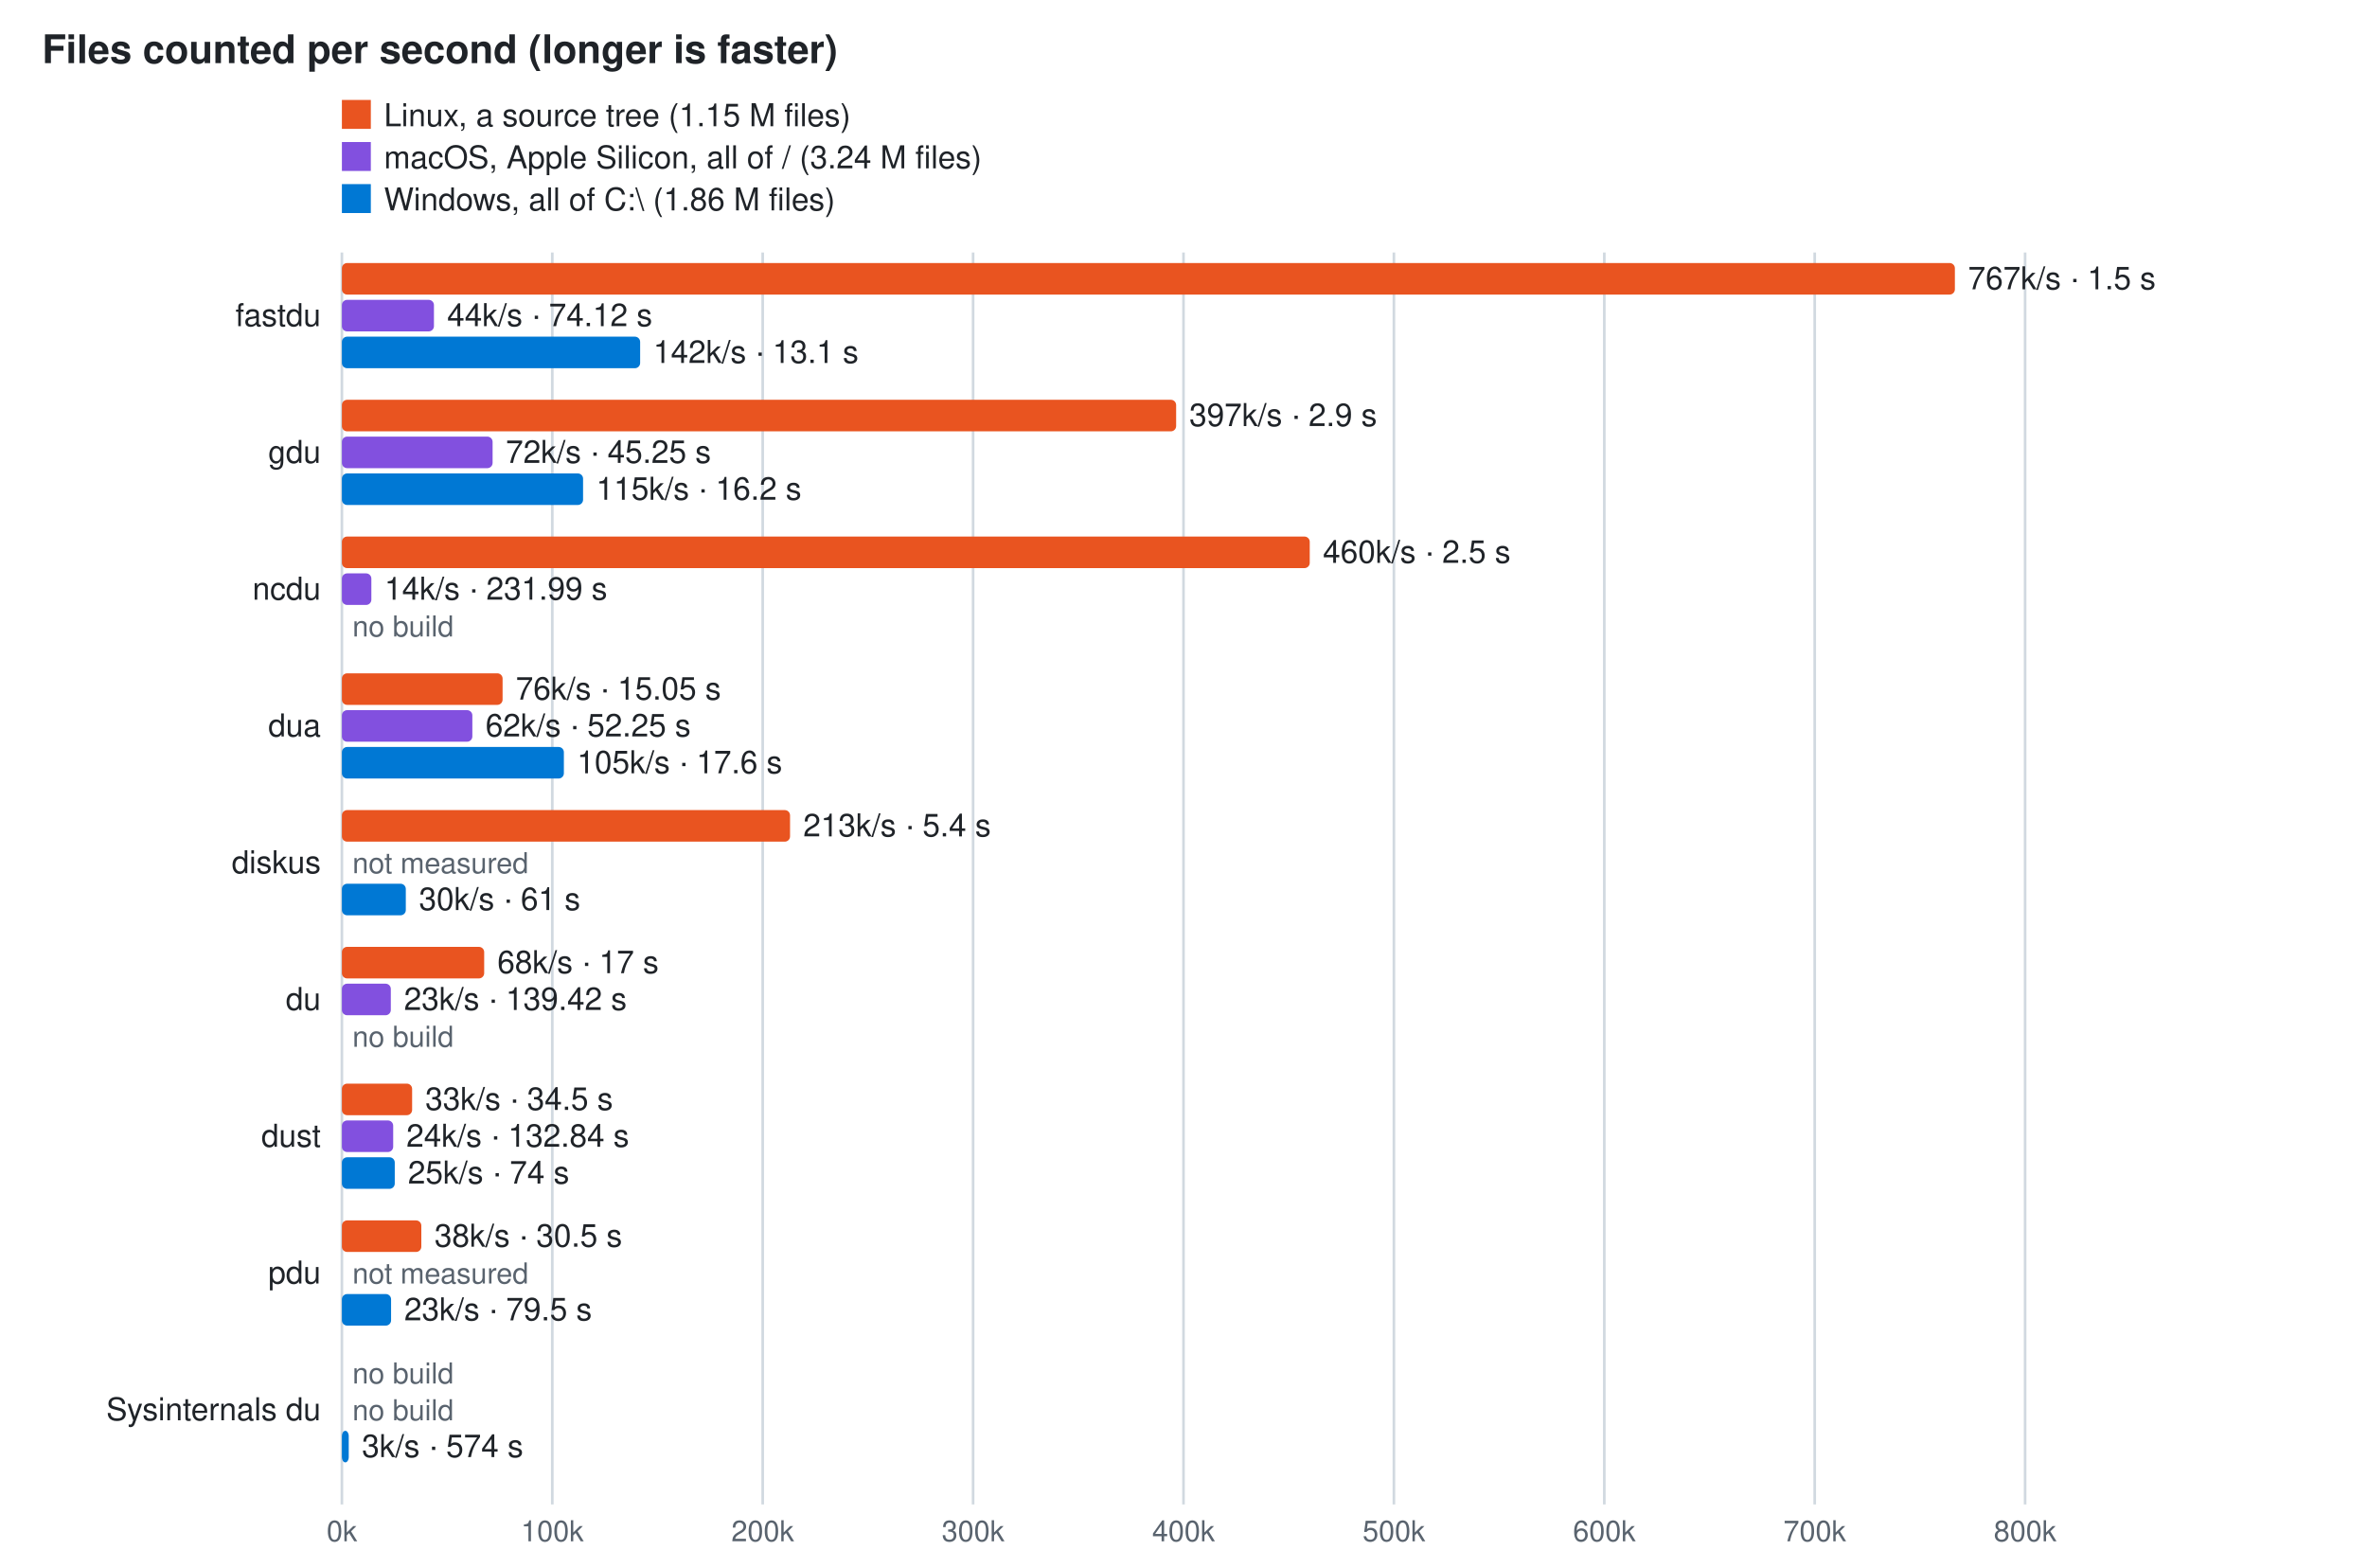
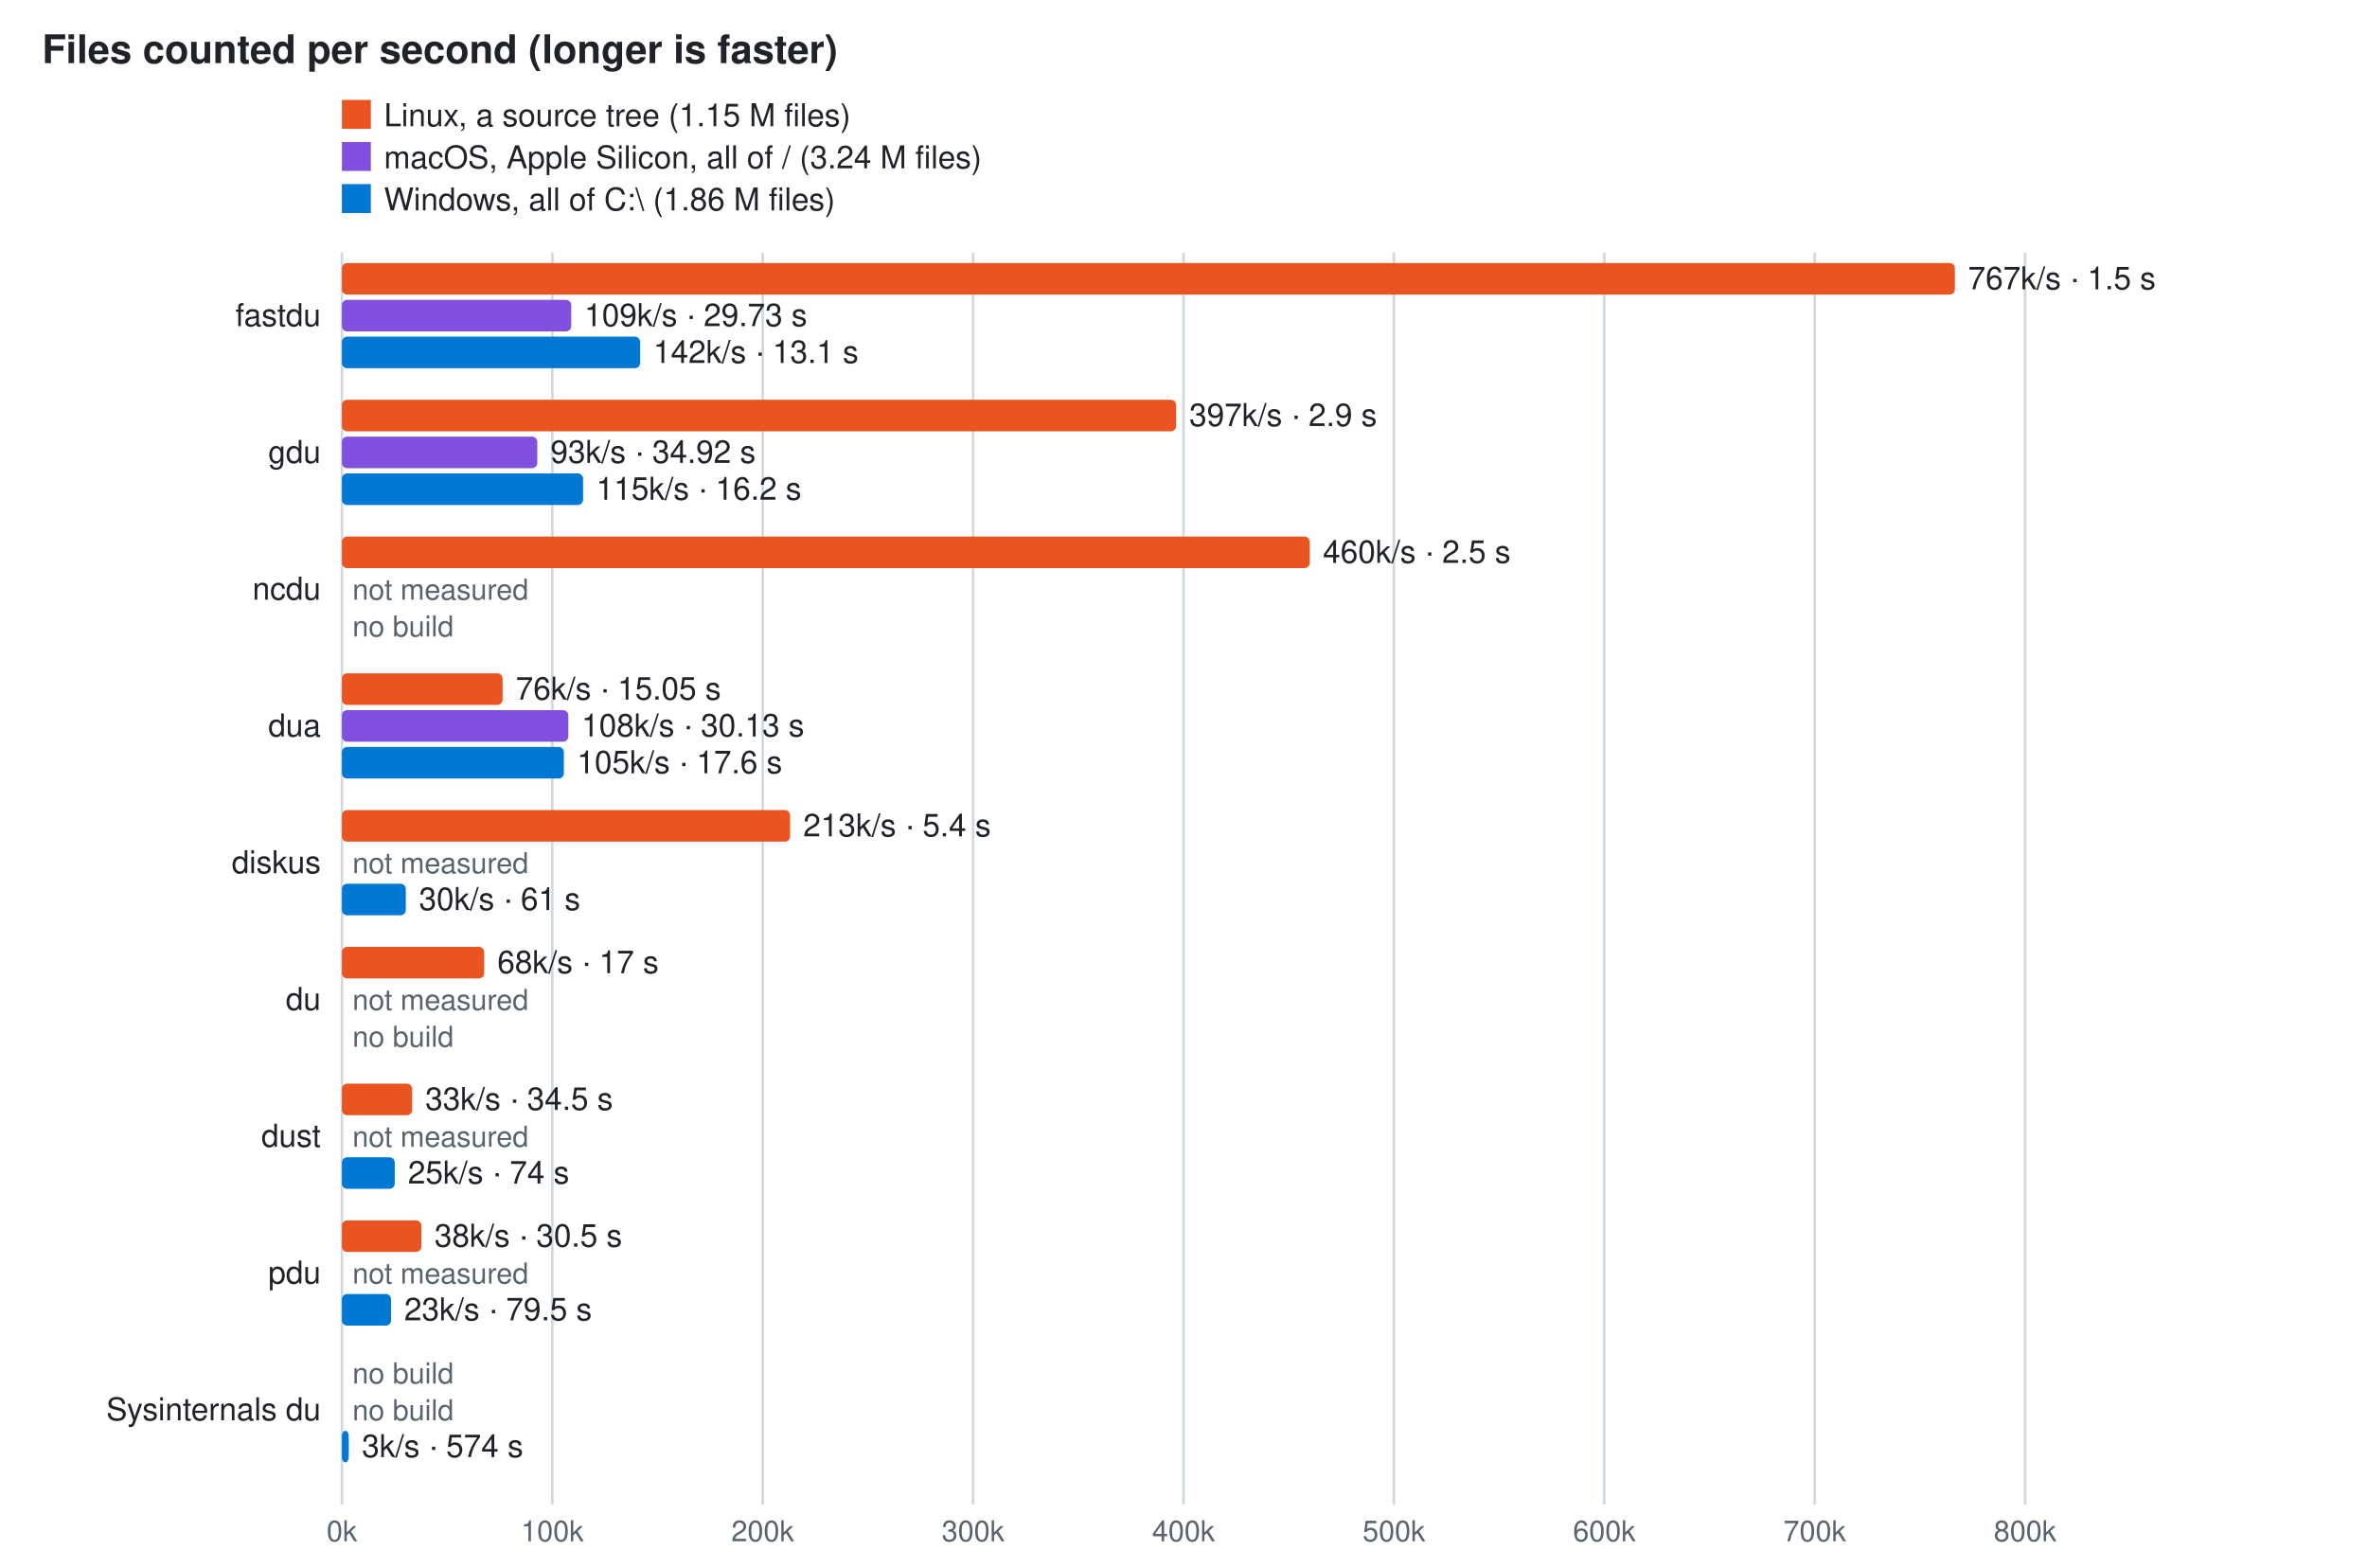
<svg xmlns="http://www.w3.org/2000/svg" viewBox="0 0 900 596" width="900" height="596" role="img" aria-label="Files counted per second by fastdu and other disk-usage tools on Linux, macOS and Windows">
  <style>
text { font: 12px -apple-system, "Segoe UI", Helvetica, Arial, sans-serif; fill: #1f2328; }
.title { font-size: 15px; font-weight: 600; }
.tick, .none { fill: #59636e; font-size: 11px; }
.grid { stroke: #d1d9e0; }
@media (prefers-color-scheme: dark) {
  text { fill: #f0f6fc; }
  .tick, .none { fill: #9198a1; }
  .grid { stroke: #3d444d; }
}
</style>
  <text class="title" x="16" y="24">Files counted per second (longer is faster)</text>
  <rect x="130" y="38" width="11" height="11" fill="#e95420" />
  <text x="146" y="48">Linux, a source tree (1.15 M files)</text>
  <rect x="130" y="54" width="11" height="11" fill="#8250df" />
  <text x="146" y="64">macOS, Apple Silicon, all of / (3.24 M files)</text>
  <rect x="130" y="70" width="11" height="11" fill="#0078d4" />
  <text x="146" y="80">Windows, all of C:\ (1.86 M files)</text>
  <line class="grid" x1="130" y1="96" x2="130" y2="572" />
  <text class="tick" x="130" y="586" text-anchor="middle">0k</text>
  <line class="grid" x1="210" y1="96" x2="210" y2="572" />
  <text class="tick" x="210" y="586" text-anchor="middle">100k</text>
  <line class="grid" x1="290" y1="96" x2="290" y2="572" />
  <text class="tick" x="290" y="586" text-anchor="middle">200k</text>
  <line class="grid" x1="370" y1="96" x2="370" y2="572" />
  <text class="tick" x="370" y="586" text-anchor="middle">300k</text>
  <line class="grid" x1="450" y1="96" x2="450" y2="572" />
  <text class="tick" x="450" y="586" text-anchor="middle">400k</text>
  <line class="grid" x1="530" y1="96" x2="530" y2="572" />
  <text class="tick" x="530" y="586" text-anchor="middle">500k</text>
  <line class="grid" x1="610" y1="96" x2="610" y2="572" />
  <text class="tick" x="610" y="586" text-anchor="middle">600k</text>
  <line class="grid" x1="690" y1="96" x2="690" y2="572" />
  <text class="tick" x="690" y="586" text-anchor="middle">700k</text>
  <line class="grid" x1="770" y1="96" x2="770" y2="572" />
  <text class="tick" x="770" y="586" text-anchor="middle">800k</text>
  <text x="122" y="124" text-anchor="end" font-weight="600">fastdu</text>
  <rect x="130" y="100" width="613.3" height="12" rx="2" fill="#e95420" />
  <text x="748.3" y="110">767k/s · 1.5 s</text>
-   <rect x="130" y="114" width="35.0" height="12" rx="2" fill="#8250df" />
-   <text x="170.0" y="124">44k/s · 74.12 s</text>
+   <rect x="130" y="114" width="87.2" height="12" rx="2" fill="#8250df" />
+   <text x="222.2" y="124">109k/s · 29.73 s</text>
  <rect x="130" y="128" width="113.4" height="12" rx="2" fill="#0078d4" />
  <text x="248.4" y="138">142k/s · 13.1 s</text>
  <text x="122" y="176" text-anchor="end">gdu</text>
  <rect x="130" y="152" width="317.2" height="12" rx="2" fill="#e95420" />
  <text x="452.2" y="162">397k/s · 2.9 s</text>
-   <rect x="130" y="166" width="57.3" height="12" rx="2" fill="#8250df" />
-   <text x="192.3" y="176">72k/s · 45.25 s</text>
+   <rect x="130" y="166" width="74.3" height="12" rx="2" fill="#8250df" />
+   <text x="209.3" y="176">93k/s · 34.92 s</text>
  <rect x="130" y="180" width="91.7" height="12" rx="2" fill="#0078d4" />
  <text x="226.7" y="190">115k/s · 16.2 s</text>
  <text x="122" y="228" text-anchor="end">ncdu</text>
  <rect x="130" y="204" width="368.0" height="12" rx="2" fill="#e95420" />
  <text x="503.0" y="214">460k/s · 2.5 s</text>
-   <rect x="130" y="218" width="11.2" height="12" rx="2" fill="#8250df" />
-   <text x="146.2" y="228">14k/s · 231.99 s</text>
+   <text class="none" x="134" y="228">not measured</text>
  <text class="none" x="134" y="242">no build</text>
  <text x="122" y="280" text-anchor="end">dua</text>
  <rect x="130" y="256" width="61.1" height="12" rx="2" fill="#e95420" />
  <text x="196.1" y="266">76k/s · 15.05 s</text>
-   <rect x="130" y="270" width="49.6" height="12" rx="2" fill="#8250df" />
-   <text x="184.6" y="280">62k/s · 52.25 s</text>
+   <rect x="130" y="270" width="86.1" height="12" rx="2" fill="#8250df" />
+   <text x="221.1" y="280">108k/s · 30.13 s</text>
  <rect x="130" y="284" width="84.4" height="12" rx="2" fill="#0078d4" />
  <text x="219.4" y="294">105k/s · 17.6 s</text>
  <text x="122" y="332" text-anchor="end">diskus</text>
  <rect x="130" y="308" width="170.4" height="12" rx="2" fill="#e95420" />
  <text x="305.4" y="318">213k/s · 5.4 s</text>
  <text class="none" x="134" y="332">not measured</text>
  <rect x="130" y="336" width="24.3" height="12" rx="2" fill="#0078d4" />
  <text x="159.3" y="346">30k/s · 61 s</text>
  <text x="122" y="384" text-anchor="end">du</text>
  <rect x="130" y="360" width="54.1" height="12" rx="2" fill="#e95420" />
  <text x="189.1" y="370">68k/s · 17 s</text>
-   <rect x="130" y="374" width="18.6" height="12" rx="2" fill="#8250df" />
-   <text x="153.6" y="384">23k/s · 139.42 s</text>
+   <text class="none" x="134" y="384">not measured</text>
  <text class="none" x="134" y="398">no build</text>
  <text x="122" y="436" text-anchor="end">dust</text>
  <rect x="130" y="412" width="26.7" height="12" rx="2" fill="#e95420" />
  <text x="161.7" y="422">33k/s · 34.5 s</text>
-   <rect x="130" y="426" width="19.5" height="12" rx="2" fill="#8250df" />
-   <text x="154.5" y="436">24k/s · 132.84 s</text>
+   <text class="none" x="134" y="436">not measured</text>
  <rect x="130" y="440" width="20.1" height="12" rx="2" fill="#0078d4" />
  <text x="155.1" y="450">25k/s · 74 s</text>
  <text x="122" y="488" text-anchor="end">pdu</text>
  <rect x="130" y="464" width="30.2" height="12" rx="2" fill="#e95420" />
  <text x="165.2" y="474">38k/s · 30.5 s</text>
  <text class="none" x="134" y="488">not measured</text>
  <rect x="130" y="492" width="18.7" height="12" rx="2" fill="#0078d4" />
  <text x="153.7" y="502">23k/s · 79.5 s</text>
  <text x="122" y="540" text-anchor="end">Sysinternals du</text>
  <text class="none" x="134" y="526">no build</text>
  <text class="none" x="134" y="540">no build</text>
  <rect x="130" y="544" width="2.6" height="12" rx="2" fill="#0078d4" />
  <text x="137.6" y="554">3k/s · 574 s</text>
</svg>
